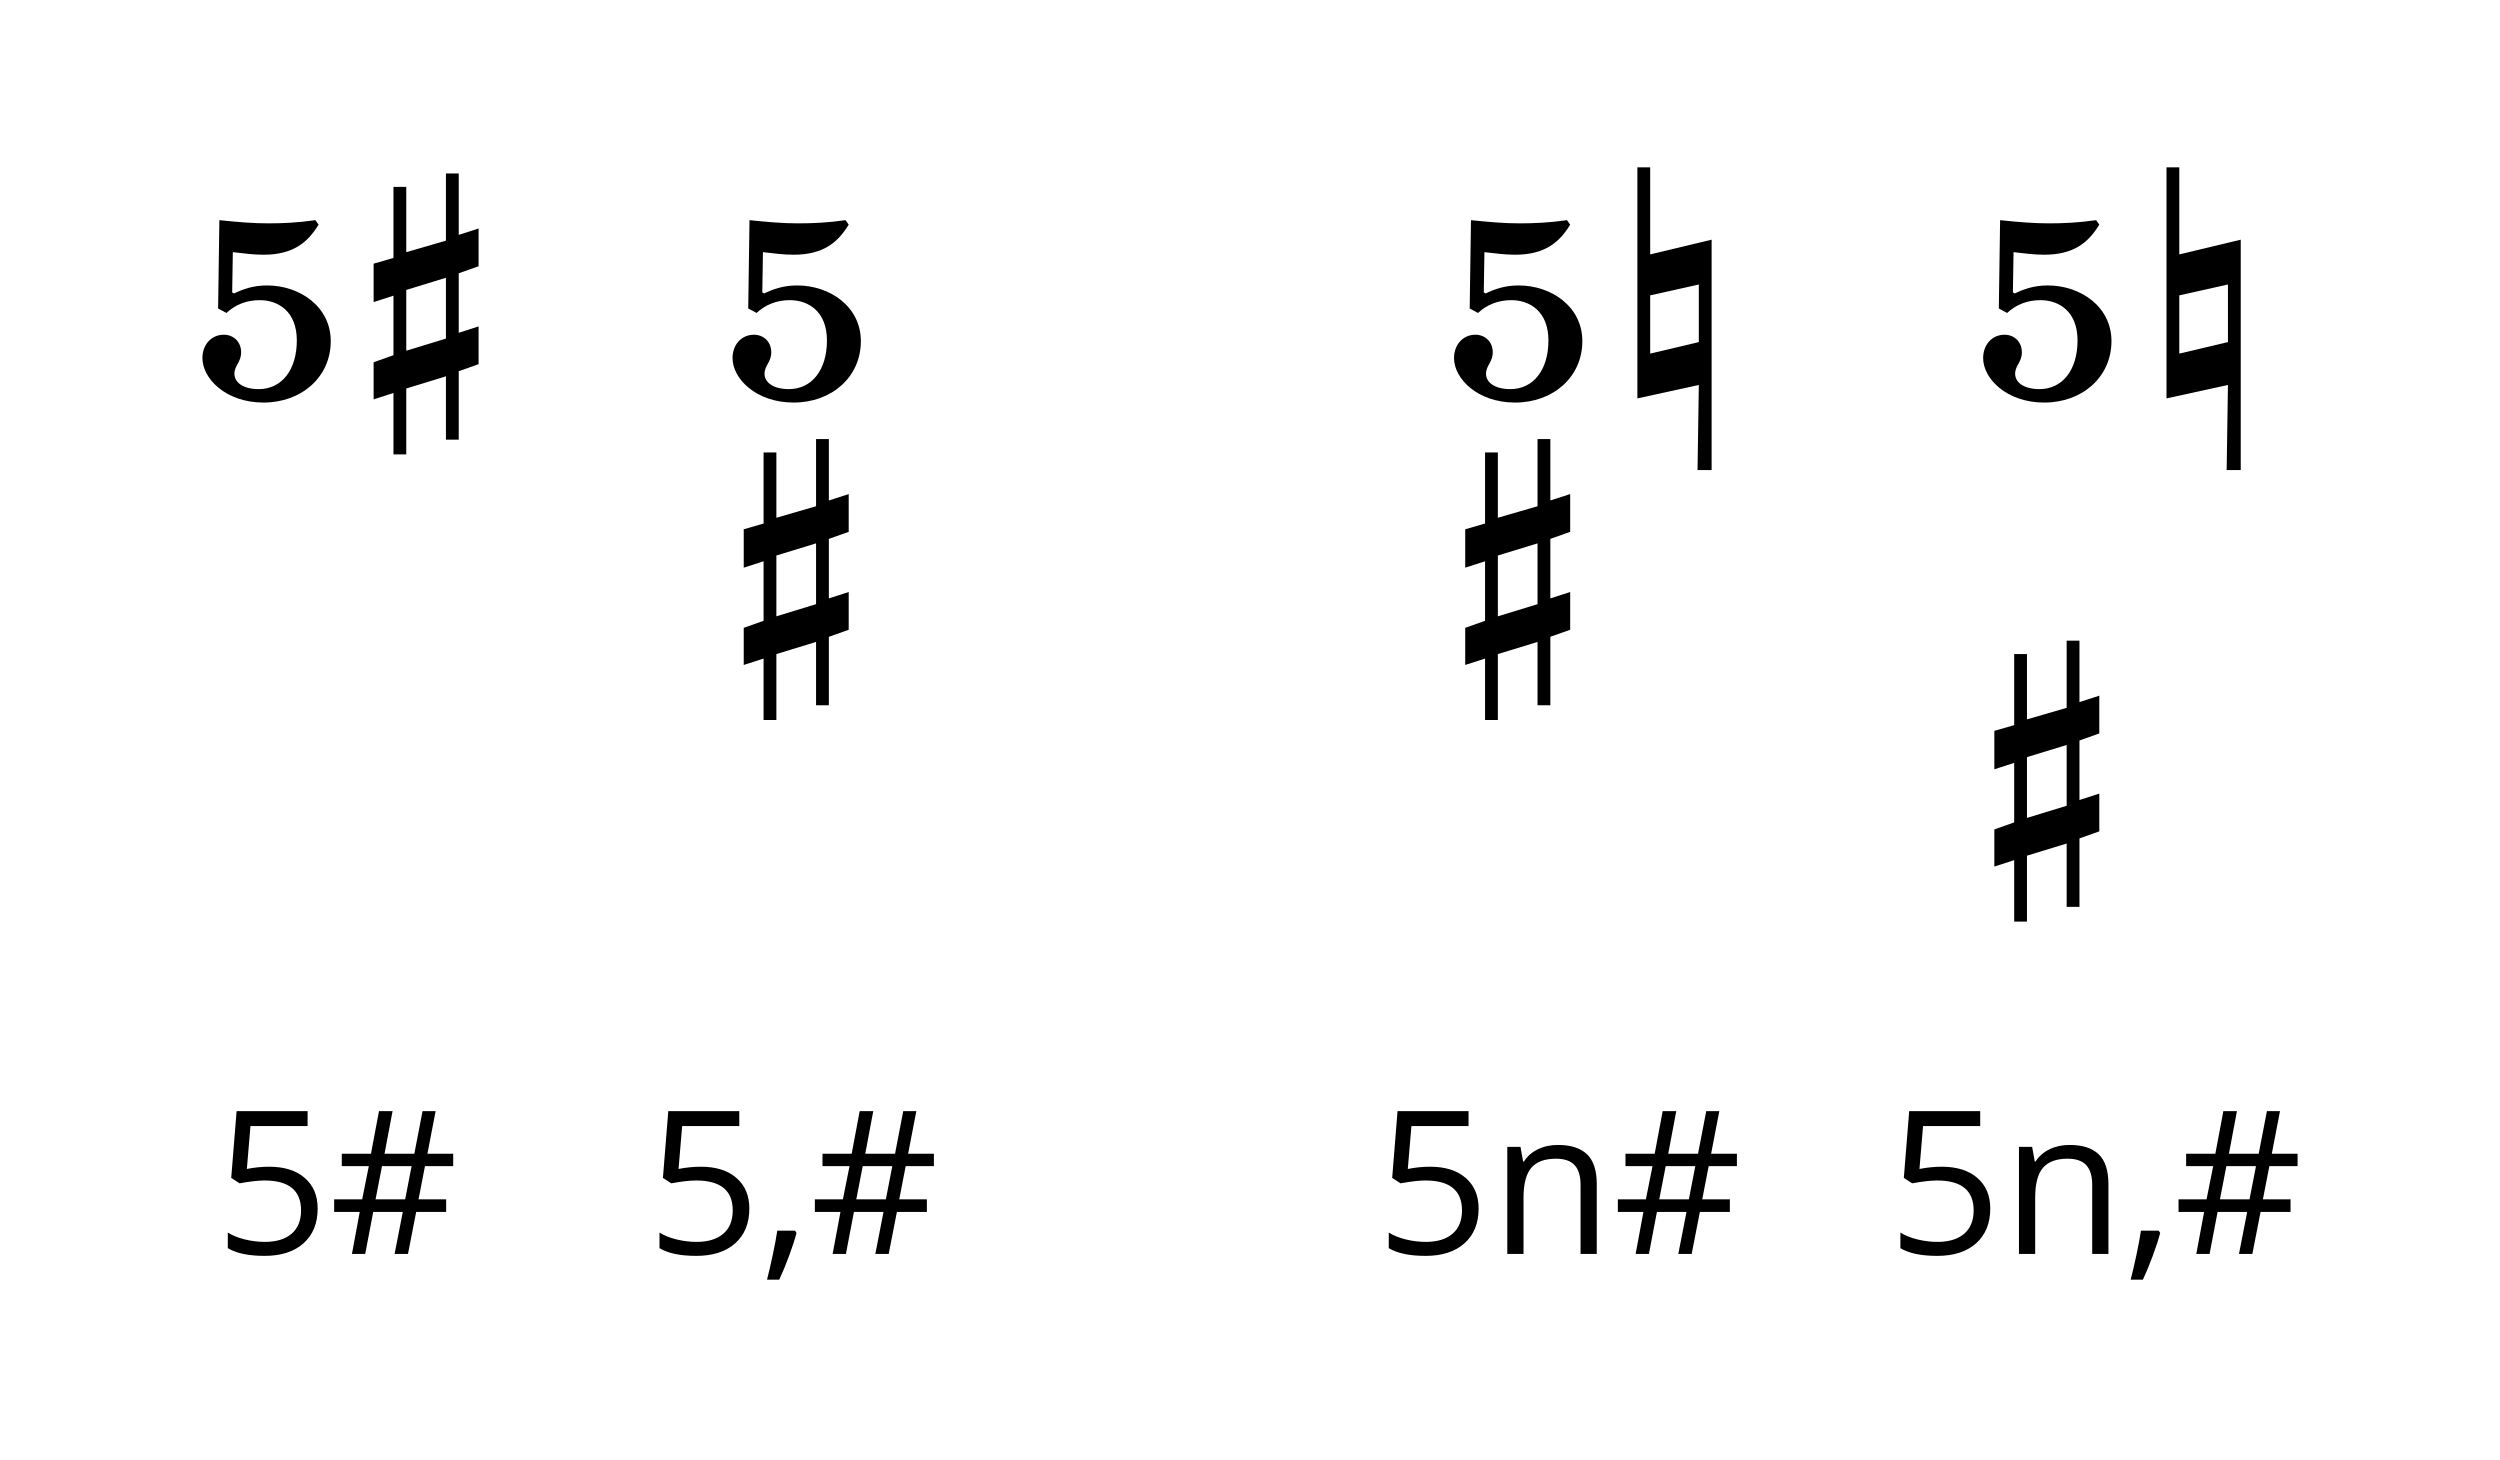
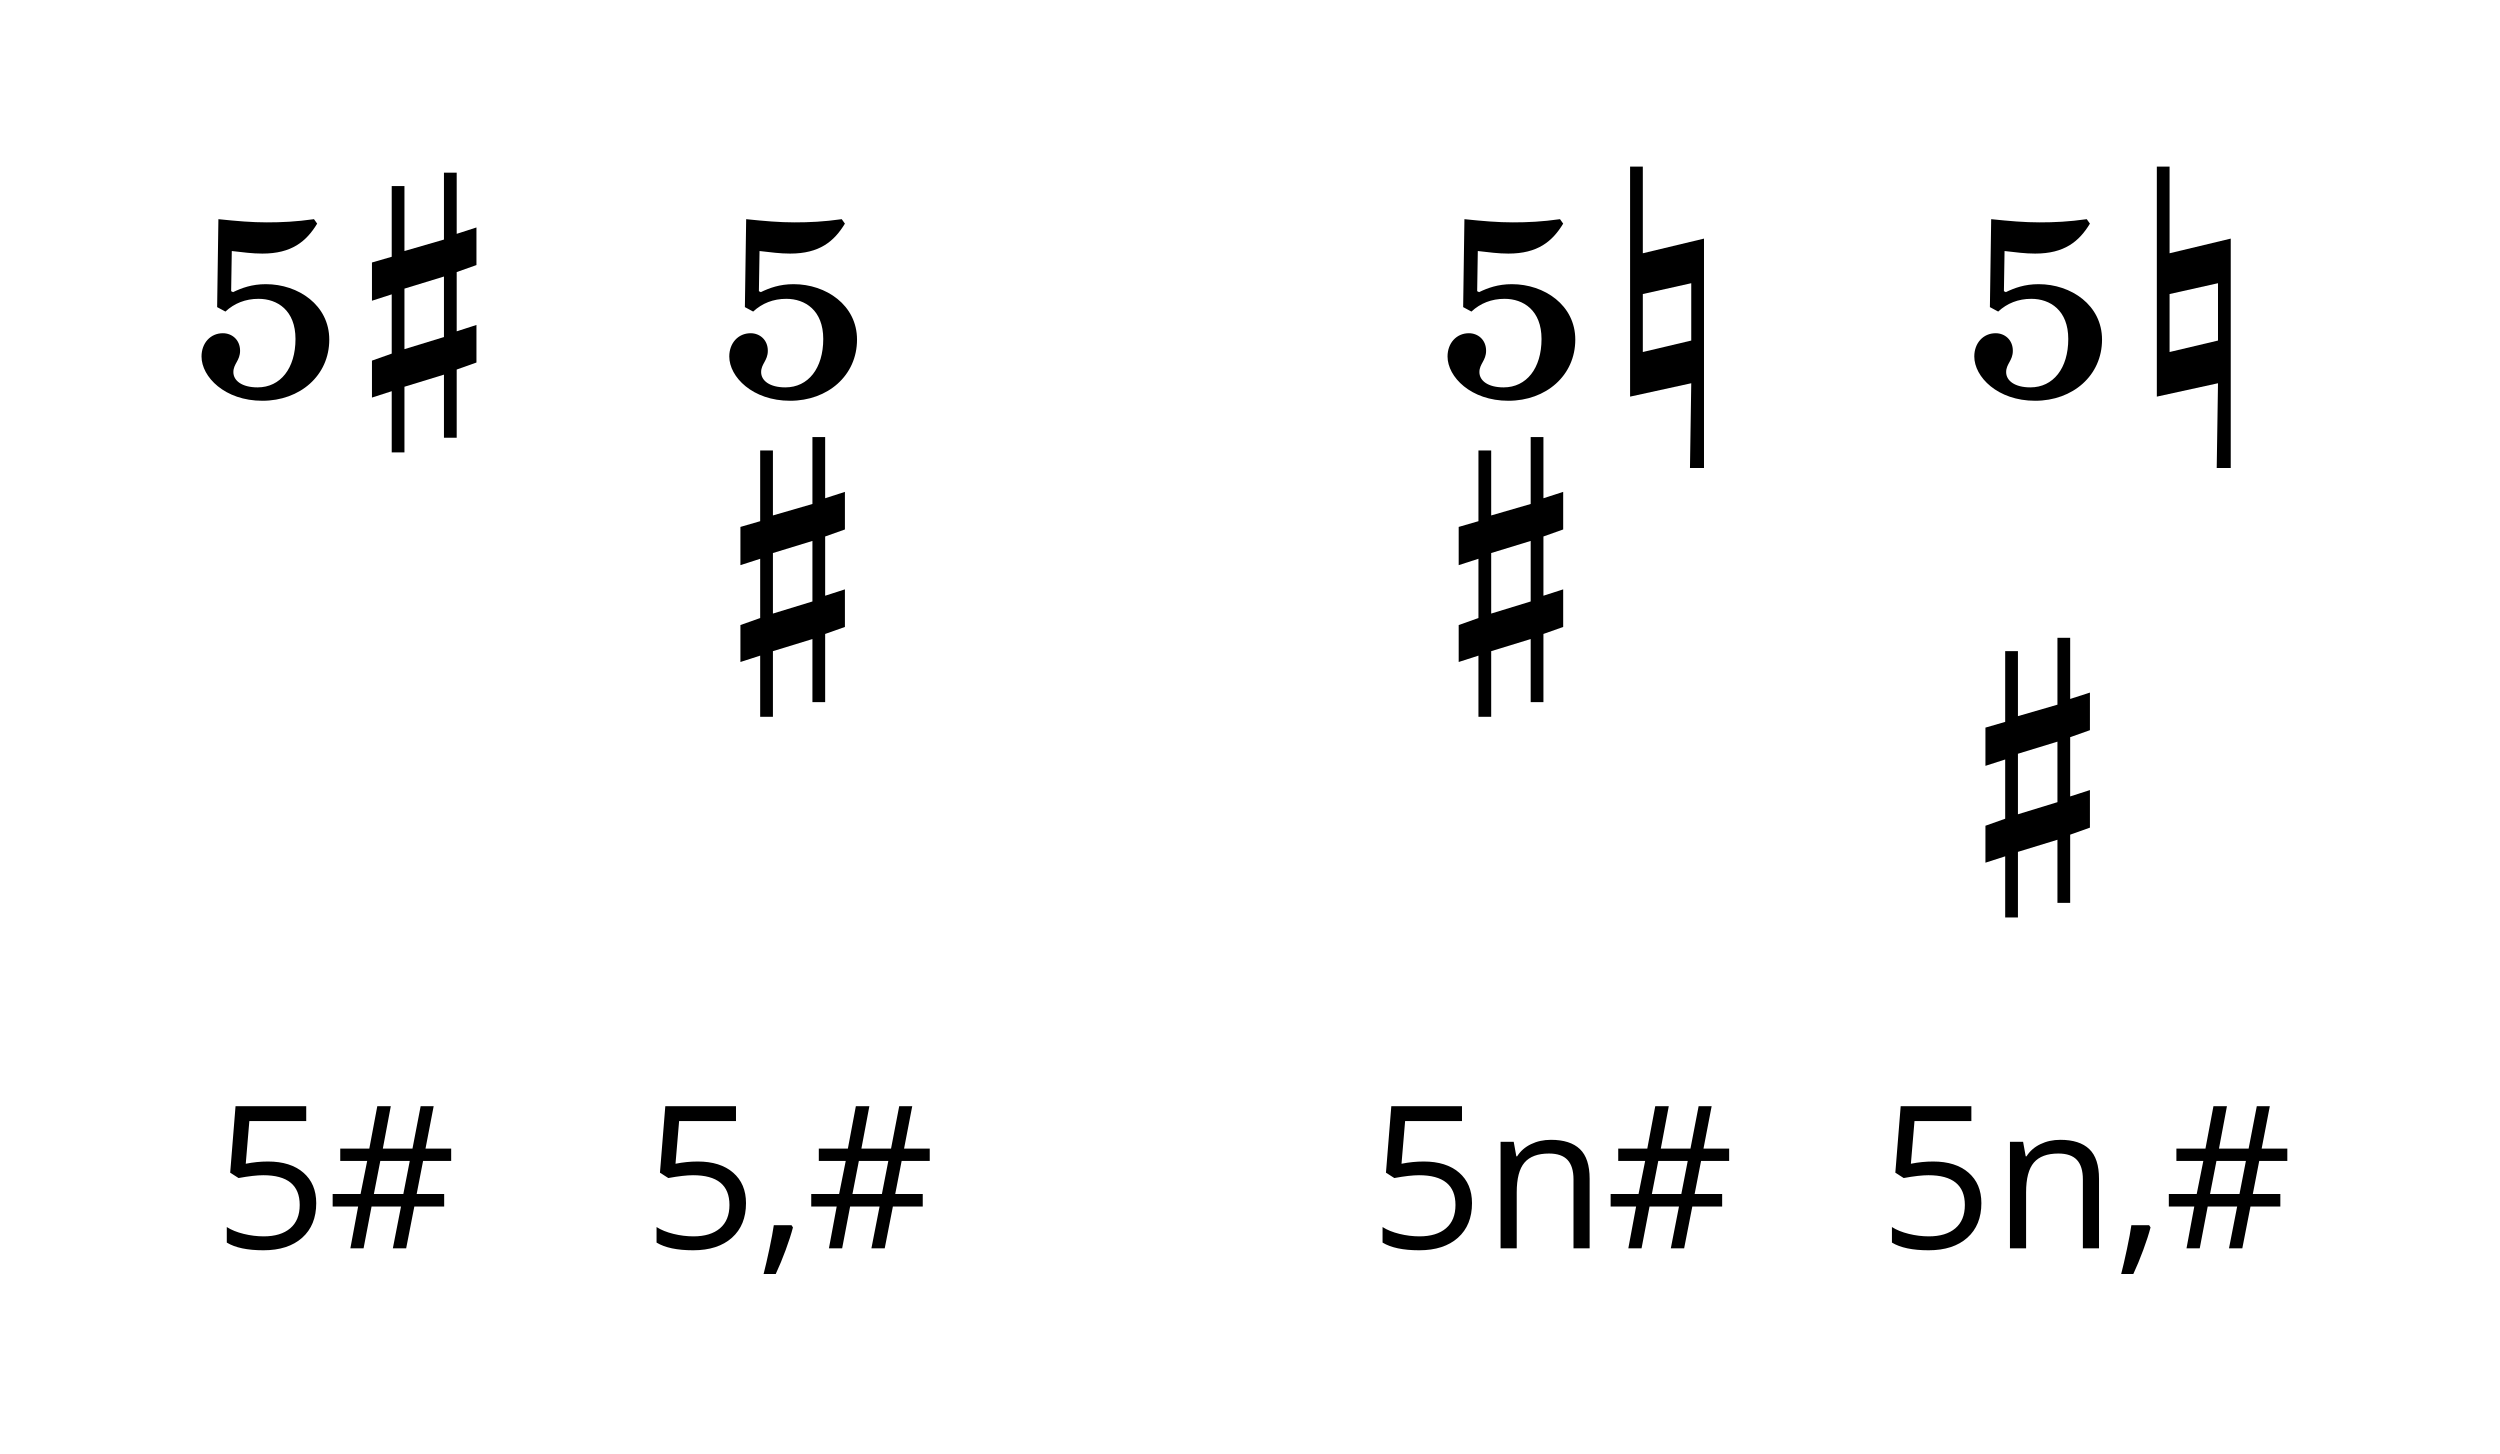
- <svg xmlns="http://www.w3.org/2000/svg" width="100%" height="100%" viewBox="0 0 125 73" version="1.1" xml:space="preserve" style="fill-rule:evenodd;clip-rule:evenodd;stroke-linejoin:round;stroke-miterlimit:1.414;">
+ <svg xmlns="http://www.w3.org/2000/svg" width="100%" height="100%" viewBox="0 0 172 100" version="1.1" xml:space="preserve" style="fill-rule:evenodd;clip-rule:evenodd;stroke-linejoin:round;stroke-miterlimit:1.414;">
  <g>
-     <path d="M13.353,14.272c-0.704,0 -1.216,0.192 -1.648,0.4l-0.096,-0.048l0.032,-2.016c0.576,0.064 1.024,0.128 1.536,0.128c1.472,0 2.208,-0.608 2.752,-1.504l-0.16,-0.224c-0.896,0.128 -1.632,0.16 -2.368,0.16c-0.768,0 -1.504,-0.064 -2.432,-0.16l-0.064,4.416l0.416,0.224c0.448,-0.416 1.008,-0.64 1.664,-0.64c0.944,0 1.856,0.576 1.856,2.016c0,1.472 -0.752,2.432 -1.904,2.432c-0.784,0 -1.216,-0.336 -1.216,-0.768c0,-0.416 0.336,-0.576 0.336,-1.072c0,-0.544 -0.4,-0.88 -0.864,-0.88c-0.624,0 -1.072,0.496 -1.072,1.168c0,1.024 1.168,2.224 3.056,2.224c1.888,0 3.36,-1.264 3.36,-3.072c0,-1.728 -1.552,-2.784 -3.184,-2.784Z" style="fill-rule:nonzero;" />
-     <path d="M19.673,9.344l0,3.552l-0.992,0.288l0,1.92l0.992,-0.32l0,2.976l-0.992,0.352l0,1.856l0.992,-0.32l0,3.072l0.64,0l0,-3.296l1.984,-0.608l0,3.168l0.64,0l0,-3.424l0.992,-0.352l0,-1.888l-0.992,0.32l0,-2.976l0.992,-0.352l0,-1.888l-0.992,0.32l0,-3.072l-0.64,0l0,3.36l-1.984,0.576l0,-3.264l-0.64,0Zm2.624,4.544l0,3.04l-1.984,0.608l0,-3.04l1.984,-0.608Z" style="fill-rule:nonzero;" />
+     <path d="M18.292,19.551c-0.964,0 -1.666,0.263 -2.257,0.548l-0.132,-0.066l0.044,-2.762c0.789,0.088 1.403,0.176 2.104,0.176c2.016,0 3.025,-0.833 3.77,-2.061l-0.219,-0.307c-1.228,0.176 -2.236,0.22 -3.244,0.22c-1.052,0 -2.06,-0.088 -3.332,-0.22l-0.087,6.05l0.57,0.307c0.613,-0.57 1.38,-0.877 2.279,-0.877c1.293,0 2.542,0.789 2.542,2.762c0,2.016 -1.03,3.331 -2.608,3.331c-1.074,0 -1.666,-0.46 -1.666,-1.052c0,-0.57 0.461,-0.789 0.461,-1.468c0,-0.746 -0.548,-1.206 -1.184,-1.206c-0.855,0 -1.468,0.679 -1.468,1.6c0,1.403 1.6,3.047 4.186,3.047c2.586,0 4.603,-1.732 4.603,-4.209c0,-2.367 -2.126,-3.813 -4.362,-3.813Z" style="fill-rule:nonzero;" />
+     <path d="M26.95,12.8l0,4.866l-1.359,0.394l0,2.63l1.359,-0.438l0,4.077l-1.359,0.482l0,2.542l1.359,-0.438l0,4.208l0.876,0l0,-4.515l2.718,-0.833l0,4.34l0.877,0l0,-4.69l1.359,-0.483l0,-2.586l-1.359,0.439l0,-4.077l1.359,-0.482l0,-2.587l-1.359,0.439l0,-4.209l-0.877,0l0,4.603l-2.718,0.789l0,-4.471l-0.876,0Zm3.594,6.225l0,4.164l-2.718,0.833l0,-4.164l2.718,-0.833Z" style="fill-rule:nonzero;" />
    <g>
-       <path d="M13.461,58.336c0.752,0 1.343,0.186 1.775,0.559c0.431,0.372 0.647,0.883 0.647,1.53c0,0.739 -0.236,1.319 -0.706,1.739c-0.47,0.42 -1.119,0.63 -1.946,0.63c-0.804,0 -1.417,-0.129 -1.841,-0.386l0,-0.781c0.228,0.146 0.512,0.261 0.85,0.344c0.339,0.083 0.672,0.124 1.001,0.124c0.573,0 1.018,-0.135 1.335,-0.405c0.318,-0.27 0.477,-0.661 0.477,-1.172c0,-0.996 -0.611,-1.494 -1.831,-1.494c-0.31,0 -0.723,0.047 -1.241,0.142l-0.42,-0.269l0.269,-3.34l3.55,0l0,0.747l-2.857,0l-0.18,2.144c0.374,-0.075 0.747,-0.112 1.118,-0.112Z" style="fill-rule:nonzero;" />
-       <path d="M21.249,58.306l-0.322,1.661l1.381,0l0,0.629l-1.499,0l-0.41,2.1l-0.669,0l0.41,-2.1l-1.479,0l-0.4,2.1l-0.664,0l0.39,-2.1l-1.279,0l0,-0.629l1.401,0l0.332,-1.661l-1.352,0l0,-0.62l1.46,0l0.4,-2.129l0.679,0l-0.401,2.129l1.49,0l0.41,-2.129l0.654,0l-0.41,2.129l1.289,0l0,0.62l-1.411,0Zm-2.471,1.661l1.48,0l0.322,-1.661l-1.48,0l-0.322,1.661Z" style="fill-rule:nonzero;" />
+       <path d="M18.439,79.912c1.03,0 1.841,0.255 2.432,0.766c0.591,0.51 0.886,1.209 0.886,2.097c0,1.012 -0.322,1.806 -0.966,2.381c-0.645,0.575 -1.533,0.863 -2.666,0.863c-1.101,0 -1.942,-0.176 -2.522,-0.529l0,-1.07c0.312,0.201 0.7,0.358 1.164,0.472c0.464,0.113 0.921,0.17 1.371,0.17c0.785,0 1.395,-0.185 1.83,-0.555c0.435,-0.37 0.652,-0.905 0.652,-1.605c0,-1.365 -0.836,-2.047 -2.508,-2.047c-0.424,0 -0.99,0.065 -1.699,0.194l-0.576,-0.368l0.368,-4.575l4.863,0l0,1.023l-3.913,0l-0.247,2.937c0.512,-0.103 1.023,-0.154 1.531,-0.154Z" style="fill-rule:nonzero;" />
+       <path d="M29.108,79.872l-0.441,2.274l1.892,0l0,0.863l-2.053,0l-0.562,2.876l-0.916,0l0.562,-2.876l-2.027,0l-0.549,2.876l-0.909,0l0.535,-2.876l-1.753,0l0,-0.863l1.92,0l0.455,-2.274l-1.853,0l0,-0.85l2,0l0.549,-2.916l0.929,0l-0.548,2.916l2.04,0l0.562,-2.916l0.896,0l-0.562,2.916l1.766,0l0,0.85l-1.933,0Zm-3.385,2.274l2.027,0l0.442,-2.274l-2.027,0l-0.442,2.274Z" style="fill-rule:nonzero;" />
    </g>
  </g>
  <g>
-     <path d="M39.859,14.272c-0.704,0 -1.216,0.192 -1.648,0.4l-0.096,-0.048l0.032,-2.016c0.576,0.064 1.024,0.128 1.536,0.128c1.472,0 2.208,-0.608 2.752,-1.504l-0.16,-0.224c-0.896,0.128 -1.632,0.16 -2.368,0.16c-0.768,0 -1.504,-0.064 -2.432,-0.16l-0.064,4.416l0.416,0.224c0.448,-0.416 1.008,-0.64 1.664,-0.64c0.944,0 1.856,0.576 1.856,2.016c0,1.472 -0.752,2.432 -1.904,2.432c-0.784,0 -1.216,-0.336 -1.216,-0.768c0,-0.416 0.336,-0.576 0.336,-1.072c0,-0.544 -0.4,-0.88 -0.864,-0.88c-0.624,0 -1.072,0.496 -1.072,1.168c0,1.024 1.168,2.224 3.056,2.224c1.888,0 3.36,-1.264 3.36,-3.072c0,-1.728 -1.552,-2.784 -3.184,-2.784Z" style="fill-rule:nonzero;" />
-     <path d="M38.179,22.624l0,3.552l-0.992,0.288l0,1.92l0.992,-0.32l0,2.976l-0.992,0.352l0,1.856l0.992,-0.32l0,3.072l0.64,0l0,-3.296l1.984,-0.608l0,3.168l0.64,0l0,-3.424l0.992,-0.352l0,-1.888l-0.992,0.32l0,-2.976l0.992,-0.352l0,-1.888l-0.992,0.32l0,-3.072l-0.64,0l0,3.36l-1.984,0.576l0,-3.264l-0.64,0Zm2.624,4.544l0,3.04l-1.984,0.608l0,-3.04l1.984,-0.608Z" style="fill-rule:nonzero;" />
+     <path d="M54.601,19.551c-0.964,0 -1.665,0.263 -2.257,0.548l-0.132,-0.066l0.044,-2.762c0.789,0.088 1.403,0.176 2.104,0.176c2.017,0 3.025,-0.833 3.77,-2.061l-0.219,-0.307c-1.227,0.176 -2.236,0.22 -3.244,0.22c-1.052,0 -2.06,-0.088 -3.331,-0.22l-0.088,6.05l0.57,0.307c0.614,-0.57 1.381,-0.877 2.279,-0.877c1.293,0 2.543,0.789 2.543,2.762c0,2.016 -1.03,3.331 -2.608,3.331c-1.074,0 -1.666,-0.46 -1.666,-1.052c0,-0.57 0.46,-0.789 0.46,-1.468c0,-0.746 -0.548,-1.206 -1.183,-1.206c-0.855,0 -1.469,0.679 -1.469,1.6c0,1.403 1.6,3.047 4.186,3.047c2.587,0 4.603,-1.732 4.603,-4.209c0,-2.367 -2.126,-3.813 -4.362,-3.813Z" style="fill-rule:nonzero;" />
+     <path d="M52.3,30.992l0,4.866l-1.359,0.394l0,2.63l1.359,-0.438l0,4.077l-1.359,0.482l0,2.542l1.359,-0.438l0,4.208l0.877,0l0,-4.515l2.718,-0.833l0,4.34l0.876,0l0,-4.691l1.359,-0.482l0,-2.586l-1.359,0.438l0,-4.076l1.359,-0.483l0,-2.586l-1.359,0.438l0,-4.208l-0.876,0l0,4.603l-2.718,0.789l0,-4.471l-0.877,0Zm3.595,6.224l0,4.165l-2.718,0.833l0,-4.165l2.718,-0.833Z" style="fill-rule:nonzero;" />
    <g>
-       <path d="M35.045,58.336c0.752,0 1.344,0.186 1.775,0.559c0.431,0.372 0.647,0.883 0.647,1.53c0,0.739 -0.235,1.319 -0.706,1.739c-0.47,0.42 -1.119,0.63 -1.945,0.63c-0.805,0 -1.418,-0.129 -1.841,-0.386l0,-0.781c0.228,0.146 0.511,0.261 0.849,0.344c0.339,0.083 0.673,0.124 1.001,0.124c0.573,0 1.018,-0.135 1.336,-0.405c0.317,-0.27 0.476,-0.661 0.476,-1.172c0,-0.996 -0.611,-1.494 -1.831,-1.494c-0.309,0 -0.723,0.047 -1.24,0.142l-0.42,-0.269l0.268,-3.34l3.55,0l0,0.747l-2.856,0l-0.181,2.144c0.374,-0.075 0.747,-0.112 1.118,-0.112Z" style="fill-rule:nonzero;" />
-       <path d="M39.752,61.534l0.073,0.112c-0.084,0.326 -0.206,0.704 -0.366,1.135c-0.159,0.432 -0.325,0.833 -0.498,1.204l-0.61,0c0.088,-0.338 0.184,-0.757 0.29,-1.255c0.106,-0.498 0.18,-0.897 0.222,-1.196l0.889,0Z" style="fill-rule:nonzero;" />
-       <path d="M45.284,58.306l-0.322,1.661l1.382,0l0,0.629l-1.499,0l-0.41,2.1l-0.669,0l0.41,-2.1l-1.48,0l-0.4,2.1l-0.664,0l0.391,-2.1l-1.28,0l0,-0.629l1.402,0l0.332,-1.661l-1.353,0l0,-0.62l1.46,0l0.4,-2.129l0.679,0l-0.4,2.129l1.489,0l0.41,-2.129l0.655,0l-0.411,2.129l1.289,0l0,0.62l-1.411,0Zm-2.47,1.661l1.479,0l0.322,-1.661l-1.479,0l-0.322,1.661Z" style="fill-rule:nonzero;" />
+       <path d="M48.007,79.912c1.03,0 1.84,0.255 2.431,0.766c0.591,0.51 0.887,1.209 0.887,2.097c0,1.012 -0.323,1.806 -0.967,2.381c-0.644,0.575 -1.533,0.863 -2.665,0.863c-1.102,0 -1.942,-0.176 -2.522,-0.529l0,-1.07c0.312,0.201 0.7,0.358 1.164,0.472c0.463,0.113 0.921,0.17 1.371,0.17c0.785,0 1.395,-0.185 1.829,-0.555c0.435,-0.37 0.652,-0.905 0.652,-1.605c0,-1.365 -0.836,-2.047 -2.508,-2.047c-0.423,0 -0.99,0.065 -1.699,0.194l-0.575,-0.368l0.368,-4.575l4.863,0l0,1.023l-3.913,0l-0.248,2.937c0.513,-0.103 1.024,-0.154 1.532,-0.154Z" style="fill-rule:nonzero;" />
+       <path d="M54.455,84.293l0.1,0.154c-0.116,0.446 -0.283,0.964 -0.501,1.555c-0.219,0.591 -0.446,1.14 -0.683,1.649l-0.836,0c0.121,-0.464 0.253,-1.037 0.398,-1.719c0.145,-0.683 0.247,-1.229 0.305,-1.639l1.217,0Z" style="fill-rule:nonzero;" />
+       <path d="M62.033,79.872l-0.441,2.274l1.893,0l0,0.863l-2.054,0l-0.562,2.876l-0.916,0l0.562,-2.876l-2.027,0l-0.548,2.876l-0.91,0l0.535,-2.876l-1.752,0l0,-0.863l1.919,0l0.455,-2.274l-1.853,0l0,-0.85l2,0l0.549,-2.916l0.93,0l-0.549,2.916l2.04,0l0.562,-2.916l0.896,0l-0.562,2.916l1.766,0l0,0.85l-1.933,0Zm-3.384,2.274l2.026,0l0.442,-2.274l-2.027,0l-0.441,2.274Z" style="fill-rule:nonzero;" />
    </g>
  </g>
  <g>
-     <path d="M75.933,14.272c-0.704,0 -1.216,0.192 -1.648,0.4l-0.096,-0.048l0.032,-2.016c0.576,0.064 1.024,0.128 1.536,0.128c1.472,0 2.208,-0.608 2.752,-1.504l-0.16,-0.224c-0.896,0.128 -1.632,0.16 -2.368,0.16c-0.768,0 -1.504,-0.064 -2.432,-0.16l-0.064,4.416l0.416,0.224c0.448,-0.416 1.008,-0.64 1.664,-0.64c0.944,0 1.856,0.576 1.856,2.016c0,1.472 -0.752,2.432 -1.904,2.432c-0.784,0 -1.216,-0.336 -1.216,-0.768c0,-0.416 0.336,-0.576 0.336,-1.072c0,-0.544 -0.4,-0.88 -0.864,-0.88c-0.624,0 -1.072,0.496 -1.072,1.168c0,1.024 1.168,2.224 3.056,2.224c1.888,0 3.36,-1.264 3.36,-3.072c0,-1.728 -1.552,-2.784 -3.184,-2.784Z" style="fill-rule:nonzero;" />
-     <path d="M81.869,8.368l0,11.552l3.072,-0.672l-0.064,4.256l0.704,0l0,-11.52l-3.072,0.736l0,-4.352l-0.64,0Zm0.64,6.4l2.432,-0.544l0,2.88l-2.432,0.576l0,-2.912Z" style="fill-rule:nonzero;" />
-     <path d="M74.253,22.624l0,3.552l-0.992,0.288l0,1.92l0.992,-0.32l0,2.976l-0.992,0.352l0,1.856l0.992,-0.32l0,3.072l0.64,0l0,-3.296l1.984,-0.608l0,3.168l0.64,0l0,-3.424l0.992,-0.352l0,-1.888l-0.992,0.32l0,-2.976l0.992,-0.352l0,-1.888l-0.992,0.32l0,-3.072l-0.64,0l0,3.36l-1.984,0.576l0,-3.264l-0.64,0Zm2.624,4.544l0,3.04l-1.984,0.608l0,-3.04l1.984,-0.608Z" style="fill-rule:nonzero;" />
+     <path d="M104.018,19.551c-0.964,0 -1.666,0.263 -2.257,0.548l-0.132,-0.066l0.044,-2.762c0.789,0.088 1.403,0.176 2.104,0.176c2.017,0 3.025,-0.833 3.77,-2.061l-0.219,-0.307c-1.228,0.176 -2.236,0.22 -3.244,0.22c-1.052,0 -2.06,-0.088 -3.332,-0.22l-0.087,6.05l0.57,0.307c0.613,-0.57 1.38,-0.877 2.279,-0.877c1.293,0 2.543,0.789 2.543,2.762c0,2.016 -1.031,3.331 -2.609,3.331c-1.074,0 -1.665,-0.46 -1.665,-1.052c0,-0.57 0.46,-0.789 0.46,-1.468c0,-0.746 -0.548,-1.206 -1.184,-1.206c-0.854,0 -1.468,0.679 -1.468,1.6c0,1.403 1.6,3.047 4.186,3.047c2.586,0 4.603,-1.732 4.603,-4.209c0,-2.367 -2.126,-3.813 -4.362,-3.813Z" style="fill-rule:nonzero;" />
+     <path d="M112.15,11.463l0,15.825l4.208,-0.921l-0.088,5.83l0.965,0l0,-15.781l-4.209,1.009l0,-5.962l-0.876,0Zm0.876,8.767l3.332,-0.745l0,3.945l-3.332,0.789l0,-3.989Z" style="fill-rule:nonzero;" />
+     <path d="M101.717,30.992l0,4.866l-1.359,0.394l0,2.63l1.359,-0.438l0,4.077l-1.359,0.482l0,2.542l1.359,-0.438l0,4.208l0.877,0l0,-4.515l2.717,-0.833l0,4.34l0.877,0l0,-4.691l1.359,-0.482l0,-2.586l-1.359,0.438l0,-4.076l1.359,-0.483l0,-2.586l-1.359,0.438l0,-4.208l-0.877,0l0,4.603l-2.717,0.789l0,-4.471l-0.877,0Zm3.594,6.224l0,4.165l-2.717,0.833l0,-4.165l2.717,-0.833Z" style="fill-rule:nonzero;" />
    <g>
-       <path d="M71.508,58.336c0.752,0 1.344,0.186 1.775,0.559c0.431,0.372 0.647,0.883 0.647,1.53c0,0.739 -0.235,1.319 -0.706,1.739c-0.47,0.42 -1.119,0.63 -1.945,0.63c-0.805,0 -1.418,-0.129 -1.841,-0.386l0,-0.781c0.228,0.146 0.511,0.261 0.849,0.344c0.339,0.083 0.673,0.124 1.001,0.124c0.573,0 1.018,-0.135 1.336,-0.405c0.317,-0.27 0.476,-0.661 0.476,-1.172c0,-0.996 -0.611,-1.494 -1.831,-1.494c-0.309,0 -0.723,0.047 -1.24,0.142l-0.42,-0.269l0.268,-3.34l3.55,0l0,0.747l-2.856,0l-0.181,2.144c0.374,-0.075 0.747,-0.112 1.118,-0.112Z" style="fill-rule:nonzero;" />
-       <path d="M79.028,62.696l0,-3.462c0,-0.436 -0.1,-0.762 -0.298,-0.976c-0.199,-0.215 -0.51,-0.323 -0.933,-0.323c-0.56,0 -0.97,0.152 -1.23,0.454c-0.261,0.303 -0.391,0.803 -0.391,1.499l0,2.808l-0.811,0l0,-5.352l0.66,0l0.131,0.733l0.04,0c0.166,-0.264 0.398,-0.468 0.698,-0.613c0.299,-0.145 0.633,-0.217 1.001,-0.217c0.644,0 1.129,0.155 1.455,0.466c0.325,0.311 0.488,0.808 0.488,1.492l0,3.491l-0.81,0Z" style="fill-rule:nonzero;" />
-       <path d="M85.434,58.306l-0.322,1.661l1.381,0l0,0.629l-1.499,0l-0.41,2.1l-0.669,0l0.41,-2.1l-1.479,0l-0.4,2.1l-0.665,0l0.391,-2.1l-1.279,0l0,-0.629l1.401,0l0.332,-1.661l-1.352,0l0,-0.62l1.46,0l0.4,-2.129l0.679,0l-0.401,2.129l1.49,0l0.41,-2.129l0.654,0l-0.41,2.129l1.289,0l0,0.62l-1.411,0Zm-2.471,1.661l1.48,0l0.322,-1.661l-1.48,0l-0.322,1.661Z" style="fill-rule:nonzero;" />
+       <path d="M97.956,79.912c1.03,0 1.841,0.255 2.432,0.766c0.59,0.51 0.886,1.209 0.886,2.097c0,1.012 -0.322,1.806 -0.967,2.381c-0.644,0.575 -1.533,0.863 -2.665,0.863c-1.102,0 -1.942,-0.176 -2.522,-0.529l0,-1.07c0.312,0.201 0.7,0.358 1.164,0.472c0.464,0.113 0.921,0.17 1.371,0.17c0.785,0 1.395,-0.185 1.83,-0.555c0.434,-0.37 0.652,-0.905 0.652,-1.605c0,-1.365 -0.836,-2.047 -2.509,-2.047c-0.423,0 -0.99,0.065 -1.699,0.194l-0.575,-0.368l0.368,-4.575l4.863,0l0,1.023l-3.913,0l-0.248,2.937c0.513,-0.103 1.024,-0.154 1.532,-0.154Z" style="fill-rule:nonzero;" />
+       <path d="M108.257,85.885l0,-4.742c0,-0.598 -0.136,-1.044 -0.408,-1.338c-0.272,-0.294 -0.698,-0.442 -1.278,-0.442c-0.767,0 -1.329,0.208 -1.685,0.622c-0.357,0.415 -0.535,1.1 -0.535,2.054l0,3.846l-1.111,0l0,-7.331l0.903,0l0.181,1.003l0.053,0c0.228,-0.361 0.547,-0.641 0.957,-0.839c0.41,-0.199 0.867,-0.298 1.371,-0.298c0.883,0 1.547,0.213 1.993,0.639c0.446,0.426 0.669,1.107 0.669,2.043l0,4.783l-1.11,0Z" style="fill-rule:nonzero;" />
+       <path d="M117.033,79.872l-0.442,2.274l1.893,0l0,0.863l-2.053,0l-0.562,2.876l-0.917,0l0.562,-2.876l-2.026,0l-0.549,2.876l-0.91,0l0.535,-2.876l-1.752,0l0,-0.863l1.92,0l0.455,-2.274l-1.853,0l0,-0.85l2,0l0.548,-2.916l0.93,0l-0.549,2.916l2.041,0l0.561,-2.916l0.897,0l-0.562,2.916l1.766,0l0,0.85l-1.933,0Zm-3.385,2.274l2.027,0l0.441,-2.274l-2.026,0l-0.442,2.274Z" style="fill-rule:nonzero;" />
    </g>
  </g>
  <g>
-     <path d="M102.389,14.272c-0.704,0 -1.216,0.192 -1.648,0.4l-0.096,-0.048l0.032,-2.016c0.576,0.064 1.024,0.128 1.536,0.128c1.472,0 2.208,-0.608 2.752,-1.504l-0.16,-0.224c-0.896,0.128 -1.632,0.16 -2.368,0.16c-0.768,0 -1.504,-0.064 -2.432,-0.16l-0.064,4.416l0.416,0.224c0.448,-0.416 1.008,-0.64 1.664,-0.64c0.944,0 1.856,0.576 1.856,2.016c0,1.472 -0.752,2.432 -1.904,2.432c-0.784,0 -1.216,-0.336 -1.216,-0.768c0,-0.416 0.336,-0.576 0.336,-1.072c0,-0.544 -0.4,-0.88 -0.864,-0.88c-0.624,0 -1.072,0.496 -1.072,1.168c0,1.024 1.168,2.224 3.056,2.224c1.888,0 3.36,-1.264 3.36,-3.072c0,-1.728 -1.552,-2.784 -3.184,-2.784Z" style="fill-rule:nonzero;" />
-     <path d="M108.325,8.368l0,11.552l3.072,-0.672l-0.064,4.256l0.704,0l0,-11.52l-3.072,0.736l0,-4.352l-0.64,0Zm0.64,6.4l2.432,-0.544l0,2.88l-2.432,0.576l0,-2.912Z" style="fill-rule:nonzero;" />
-     <path d="M100.709,32.704l0,3.552l-0.992,0.288l0,1.92l0.992,-0.32l0,2.976l-0.992,0.352l0,1.856l0.992,-0.32l0,3.072l0.64,0l0,-3.296l1.984,-0.608l0,3.168l0.64,0l0,-3.424l0.992,-0.352l0,-1.888l-0.992,0.32l0,-2.976l0.992,-0.352l0,-1.888l-0.992,0.32l0,-3.072l-0.64,0l0,3.36l-1.984,0.576l0,-3.264l-0.64,0Zm2.624,4.544l0,3.04l-1.984,0.608l0,-3.04l1.984,-0.608Z" style="fill-rule:nonzero;" />
+     <path d="M140.258,19.551c-0.964,0 -1.665,0.263 -2.257,0.548l-0.132,-0.066l0.044,-2.762c0.789,0.088 1.403,0.176 2.104,0.176c2.017,0 3.025,-0.833 3.77,-2.061l-0.219,-0.307c-1.227,0.176 -2.236,0.22 -3.244,0.22c-1.052,0 -2.06,-0.088 -3.331,-0.22l-0.088,6.05l0.57,0.307c0.614,-0.57 1.381,-0.877 2.279,-0.877c1.293,0 2.543,0.789 2.543,2.762c0,2.016 -1.03,3.331 -2.608,3.331c-1.074,0 -1.666,-0.46 -1.666,-1.052c0,-0.57 0.46,-0.789 0.46,-1.468c0,-0.746 -0.548,-1.206 -1.183,-1.206c-0.855,0 -1.469,0.679 -1.469,1.6c0,1.403 1.6,3.047 4.186,3.047c2.587,0 4.603,-1.732 4.603,-4.209c0,-2.367 -2.126,-3.813 -4.362,-3.813Z" style="fill-rule:nonzero;" />
+     <path d="M148.39,11.463l0,15.825l4.208,-0.921l-0.088,5.83l0.965,0l0,-15.781l-4.208,1.009l0,-5.962l-0.877,0Zm0.877,8.767l3.331,-0.745l0,3.945l-3.331,0.789l0,-3.989Z" style="fill-rule:nonzero;" />
+     <path d="M137.957,44.8l0,4.866l-1.359,0.394l0,2.63l1.359,-0.438l0,4.077l-1.359,0.482l0,2.542l1.359,-0.438l0,4.208l0.877,0l0,-4.515l2.718,-0.833l0,4.34l0.876,0l0,-4.69l1.359,-0.483l0,-2.586l-1.359,0.439l0,-4.077l1.359,-0.482l0,-2.587l-1.359,0.439l0,-4.209l-0.876,0l0,4.603l-2.718,0.789l0,-4.471l-0.877,0Zm3.595,6.225l0,4.164l-2.718,0.833l0,-4.164l2.718,-0.833Z" style="fill-rule:nonzero;" />
    <g>
-       <path d="M97.091,58.336c0.752,0 1.343,0.186 1.775,0.559c0.431,0.372 0.647,0.883 0.647,1.53c0,0.739 -0.236,1.319 -0.706,1.739c-0.47,0.42 -1.119,0.63 -1.946,0.63c-0.804,0 -1.417,-0.129 -1.841,-0.386l0,-0.781c0.228,0.146 0.511,0.261 0.85,0.344c0.339,0.083 0.672,0.124 1.001,0.124c0.573,0 1.018,-0.135 1.335,-0.405c0.318,-0.27 0.476,-0.661 0.476,-1.172c0,-0.996 -0.61,-1.494 -1.831,-1.494c-0.309,0 -0.722,0.047 -1.24,0.142l-0.42,-0.269l0.269,-3.34l3.55,0l0,0.747l-2.857,0l-0.18,2.144c0.374,-0.075 0.747,-0.112 1.118,-0.112Z" style="fill-rule:nonzero;" />
-       <path d="M104.61,62.696l0,-3.462c0,-0.436 -0.099,-0.762 -0.298,-0.976c-0.198,-0.215 -0.509,-0.323 -0.932,-0.323c-0.56,0 -0.97,0.152 -1.231,0.454c-0.26,0.303 -0.39,0.803 -0.39,1.499l0,2.808l-0.811,0l0,-5.352l0.659,0l0.132,0.733l0.039,0c0.166,-0.264 0.399,-0.468 0.698,-0.613c0.3,-0.145 0.634,-0.217 1.001,-0.217c0.645,0 1.13,0.155 1.455,0.466c0.326,0.311 0.489,0.808 0.489,1.492l0,3.491l-0.811,0Z" style="fill-rule:nonzero;" />
-       <path d="M107.935,61.534l0.074,0.112c-0.085,0.326 -0.207,0.704 -0.367,1.135c-0.159,0.432 -0.325,0.833 -0.498,1.204l-0.61,0c0.088,-0.338 0.185,-0.757 0.291,-1.255c0.105,-0.498 0.179,-0.897 0.222,-1.196l0.888,0Z" style="fill-rule:nonzero;" />
-       <path d="M113.468,58.306l-0.323,1.661l1.382,0l0,0.629l-1.499,0l-0.41,2.1l-0.669,0l0.41,-2.1l-1.479,0l-0.401,2.1l-0.664,0l0.391,-2.1l-1.279,0l0,-0.629l1.401,0l0.332,-1.661l-1.353,0l0,-0.62l1.46,0l0.401,-2.129l0.679,0l-0.401,2.129l1.489,0l0.411,-2.129l0.654,0l-0.41,2.129l1.289,0l0,0.62l-1.411,0Zm-2.471,1.661l1.479,0l0.323,-1.661l-1.48,0l-0.322,1.661Z" style="fill-rule:nonzero;" />
+       <path d="M133.001,79.912c1.03,0 1.84,0.255 2.431,0.766c0.591,0.51 0.887,1.209 0.887,2.097c0,1.012 -0.323,1.806 -0.967,2.381c-0.644,0.575 -1.533,0.863 -2.665,0.863c-1.102,0 -1.942,-0.176 -2.522,-0.529l0,-1.07c0.312,0.201 0.7,0.358 1.164,0.472c0.464,0.113 0.921,0.17 1.371,0.17c0.785,0 1.395,-0.185 1.829,-0.555c0.435,-0.37 0.653,-0.905 0.653,-1.605c0,-1.365 -0.837,-2.047 -2.509,-2.047c-0.423,0 -0.99,0.065 -1.699,0.194l-0.575,-0.368l0.368,-4.575l4.863,0l0,1.023l-3.913,0l-0.248,2.937c0.513,-0.103 1.024,-0.154 1.532,-0.154Z" style="fill-rule:nonzero;" />
+       <path d="M143.302,85.885l0,-4.742c0,-0.598 -0.136,-1.044 -0.408,-1.338c-0.272,-0.294 -0.698,-0.442 -1.278,-0.442c-0.767,0 -1.329,0.208 -1.685,0.622c-0.357,0.415 -0.536,1.1 -0.536,2.054l0,3.846l-1.11,0l0,-7.331l0.903,0l0.181,1.003l0.053,0c0.228,-0.361 0.546,-0.641 0.957,-0.839c0.41,-0.199 0.867,-0.298 1.371,-0.298c0.883,0 1.547,0.213 1.993,0.639c0.446,0.426 0.669,1.107 0.669,2.043l0,4.783l-1.11,0Z" style="fill-rule:nonzero;" />
+       <path d="M147.857,84.293l0.1,0.154c-0.116,0.446 -0.283,0.964 -0.502,1.555c-0.218,0.591 -0.445,1.14 -0.682,1.649l-0.836,0c0.12,-0.464 0.253,-1.037 0.398,-1.719c0.145,-0.683 0.246,-1.229 0.304,-1.639l1.218,0Z" style="fill-rule:nonzero;" />
+       <path d="M155.435,79.872l-0.441,2.274l1.893,0l0,0.863l-2.054,0l-0.562,2.876l-0.916,0l0.562,-2.876l-2.027,0l-0.548,2.876l-0.91,0l0.535,-2.876l-1.752,0l0,-0.863l1.919,0l0.455,-2.274l-1.853,0l0,-0.85l2,0l0.549,-2.916l0.929,0l-0.548,2.916l2.04,0l0.562,-2.916l0.896,0l-0.562,2.916l1.766,0l0,0.85l-1.933,0Zm-3.384,2.274l2.026,0l0.442,-2.274l-2.027,0l-0.441,2.274Z" style="fill-rule:nonzero;" />
    </g>
  </g>
</svg>
